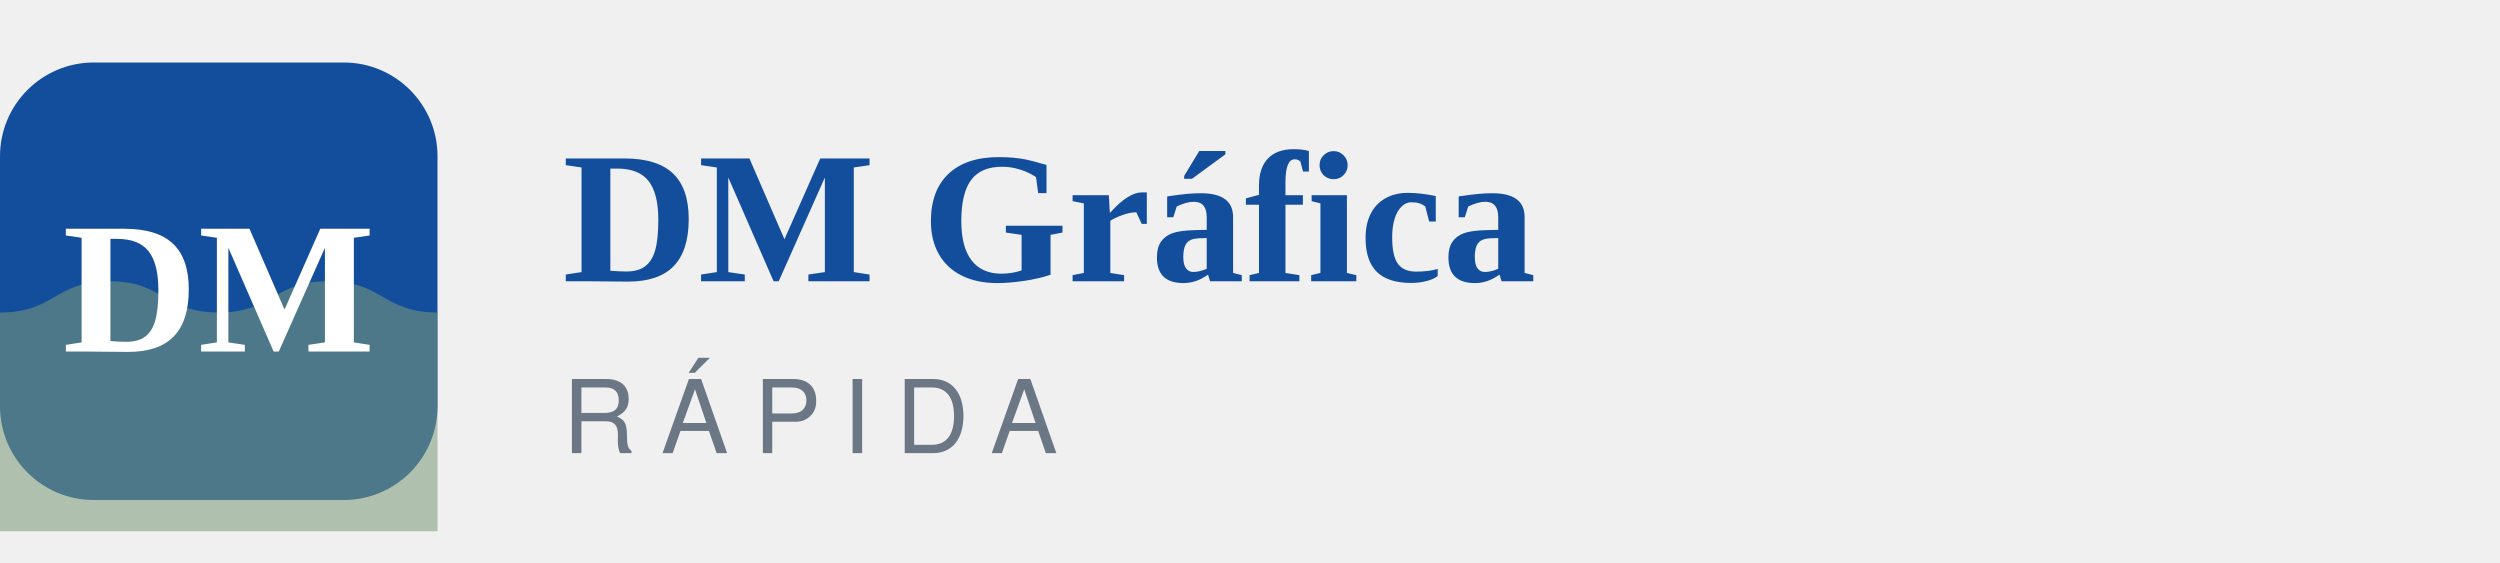
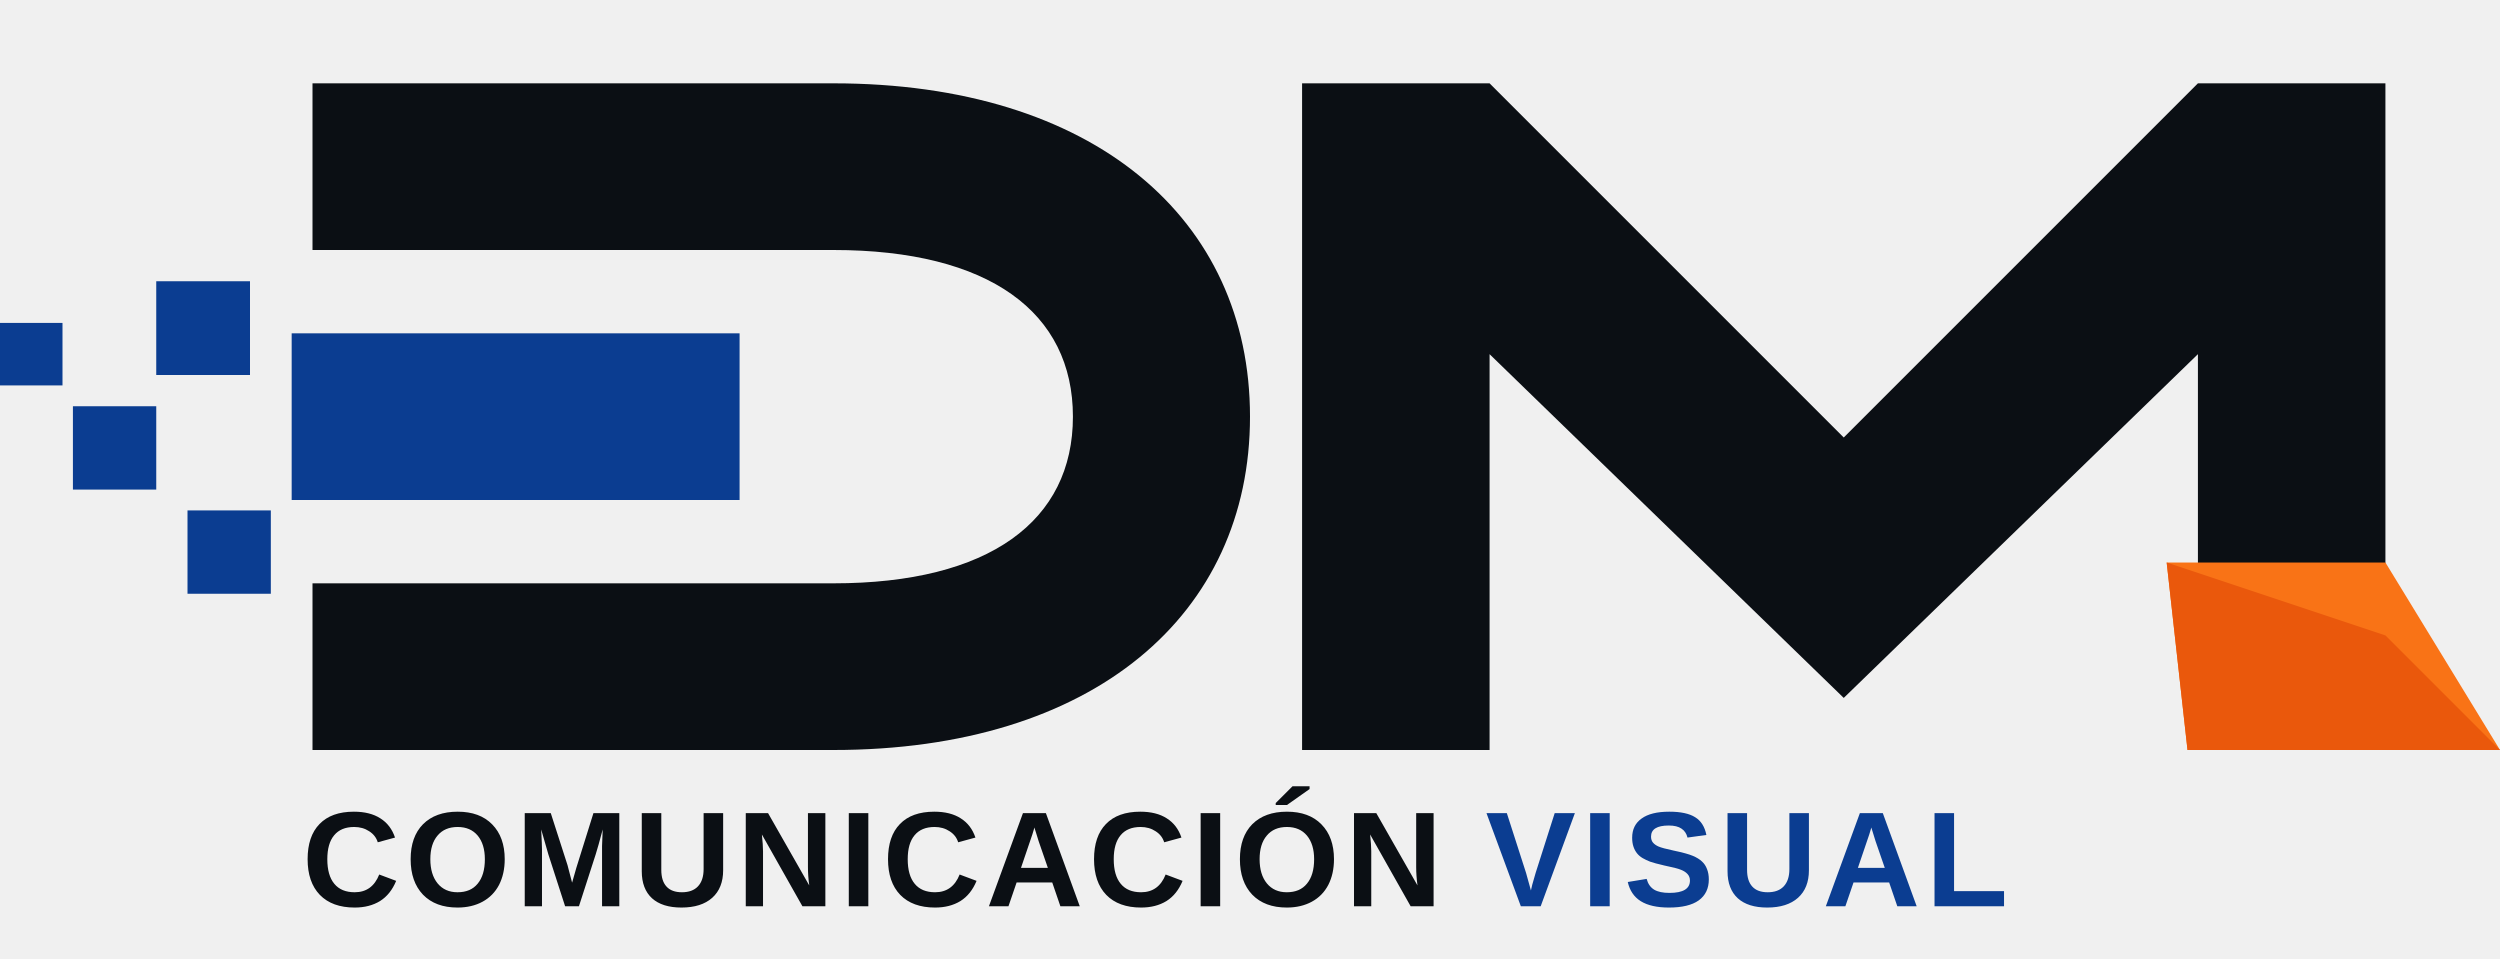
- <svg xmlns="http://www.w3.org/2000/svg" viewBox="0 0 320 72" role="img" aria-label="DM Gráfica Rápida">
-   <rect x="0" y="8" width="56" height="56" rx="12" fill="#134E9D" />
-   <path d="M0 40c7 0 7-4 14-4s7 4 14 4 7-4 14-4 7 4 14 4v28H0z" fill="#7A9A78" opacity="0.55" />
-   <text x="28" y="45" text-anchor="middle" font-family="Georgia, 'Times New Roman', serif" font-size="24" font-weight="700" fill="#FFFFFF">DM</text>
-   <text x="72" y="36" font-family="Georgia, 'Times New Roman', serif" font-size="24" font-weight="700" fill="#134E9D">DM Gráfica</text>
-   <text x="72" y="58" font-family="Helvetica, Arial, sans-serif" font-size="13" letter-spacing="3.2" fill="#6B7785">RÁPIDA</text>
+ <svg xmlns="http://www.w3.org/2000/svg" viewBox="0 0 240 92" role="img" aria-labelledby="title">
+   <path fill="#0B0F14" d="M30 8h50c25 0 40 13 40 32s-15 32-40 32H30V56h50c15 0 23-6 23-16S95 24 80 24H30zM125 8h18l34 34 34-34h18v64h-18V34l-34 33-34-33v38h-18z" />
+   <path fill="#0B3D91" d="M28 32h43v16H28zM15 27h9v9h-9zM7 39h8v8H7zM18 49h8v8h-8zM0 31h6v6H0z" />
+   <path fill="#F97316" d="M208 54h21l11 18h-30z" />
+   <path fill="#EA580C" d="m208 54 21 7 11 11h-30z" />
+   <text x="29" y="87" font-family="Arial, Helvetica, sans-serif" font-size="13" font-weight="600" letter-spacing=".5" fill="#0B0F14">COMUNICACIÓN <tspan fill="#0B3D91">VISUAL</tspan>
+   </text>
</svg>
